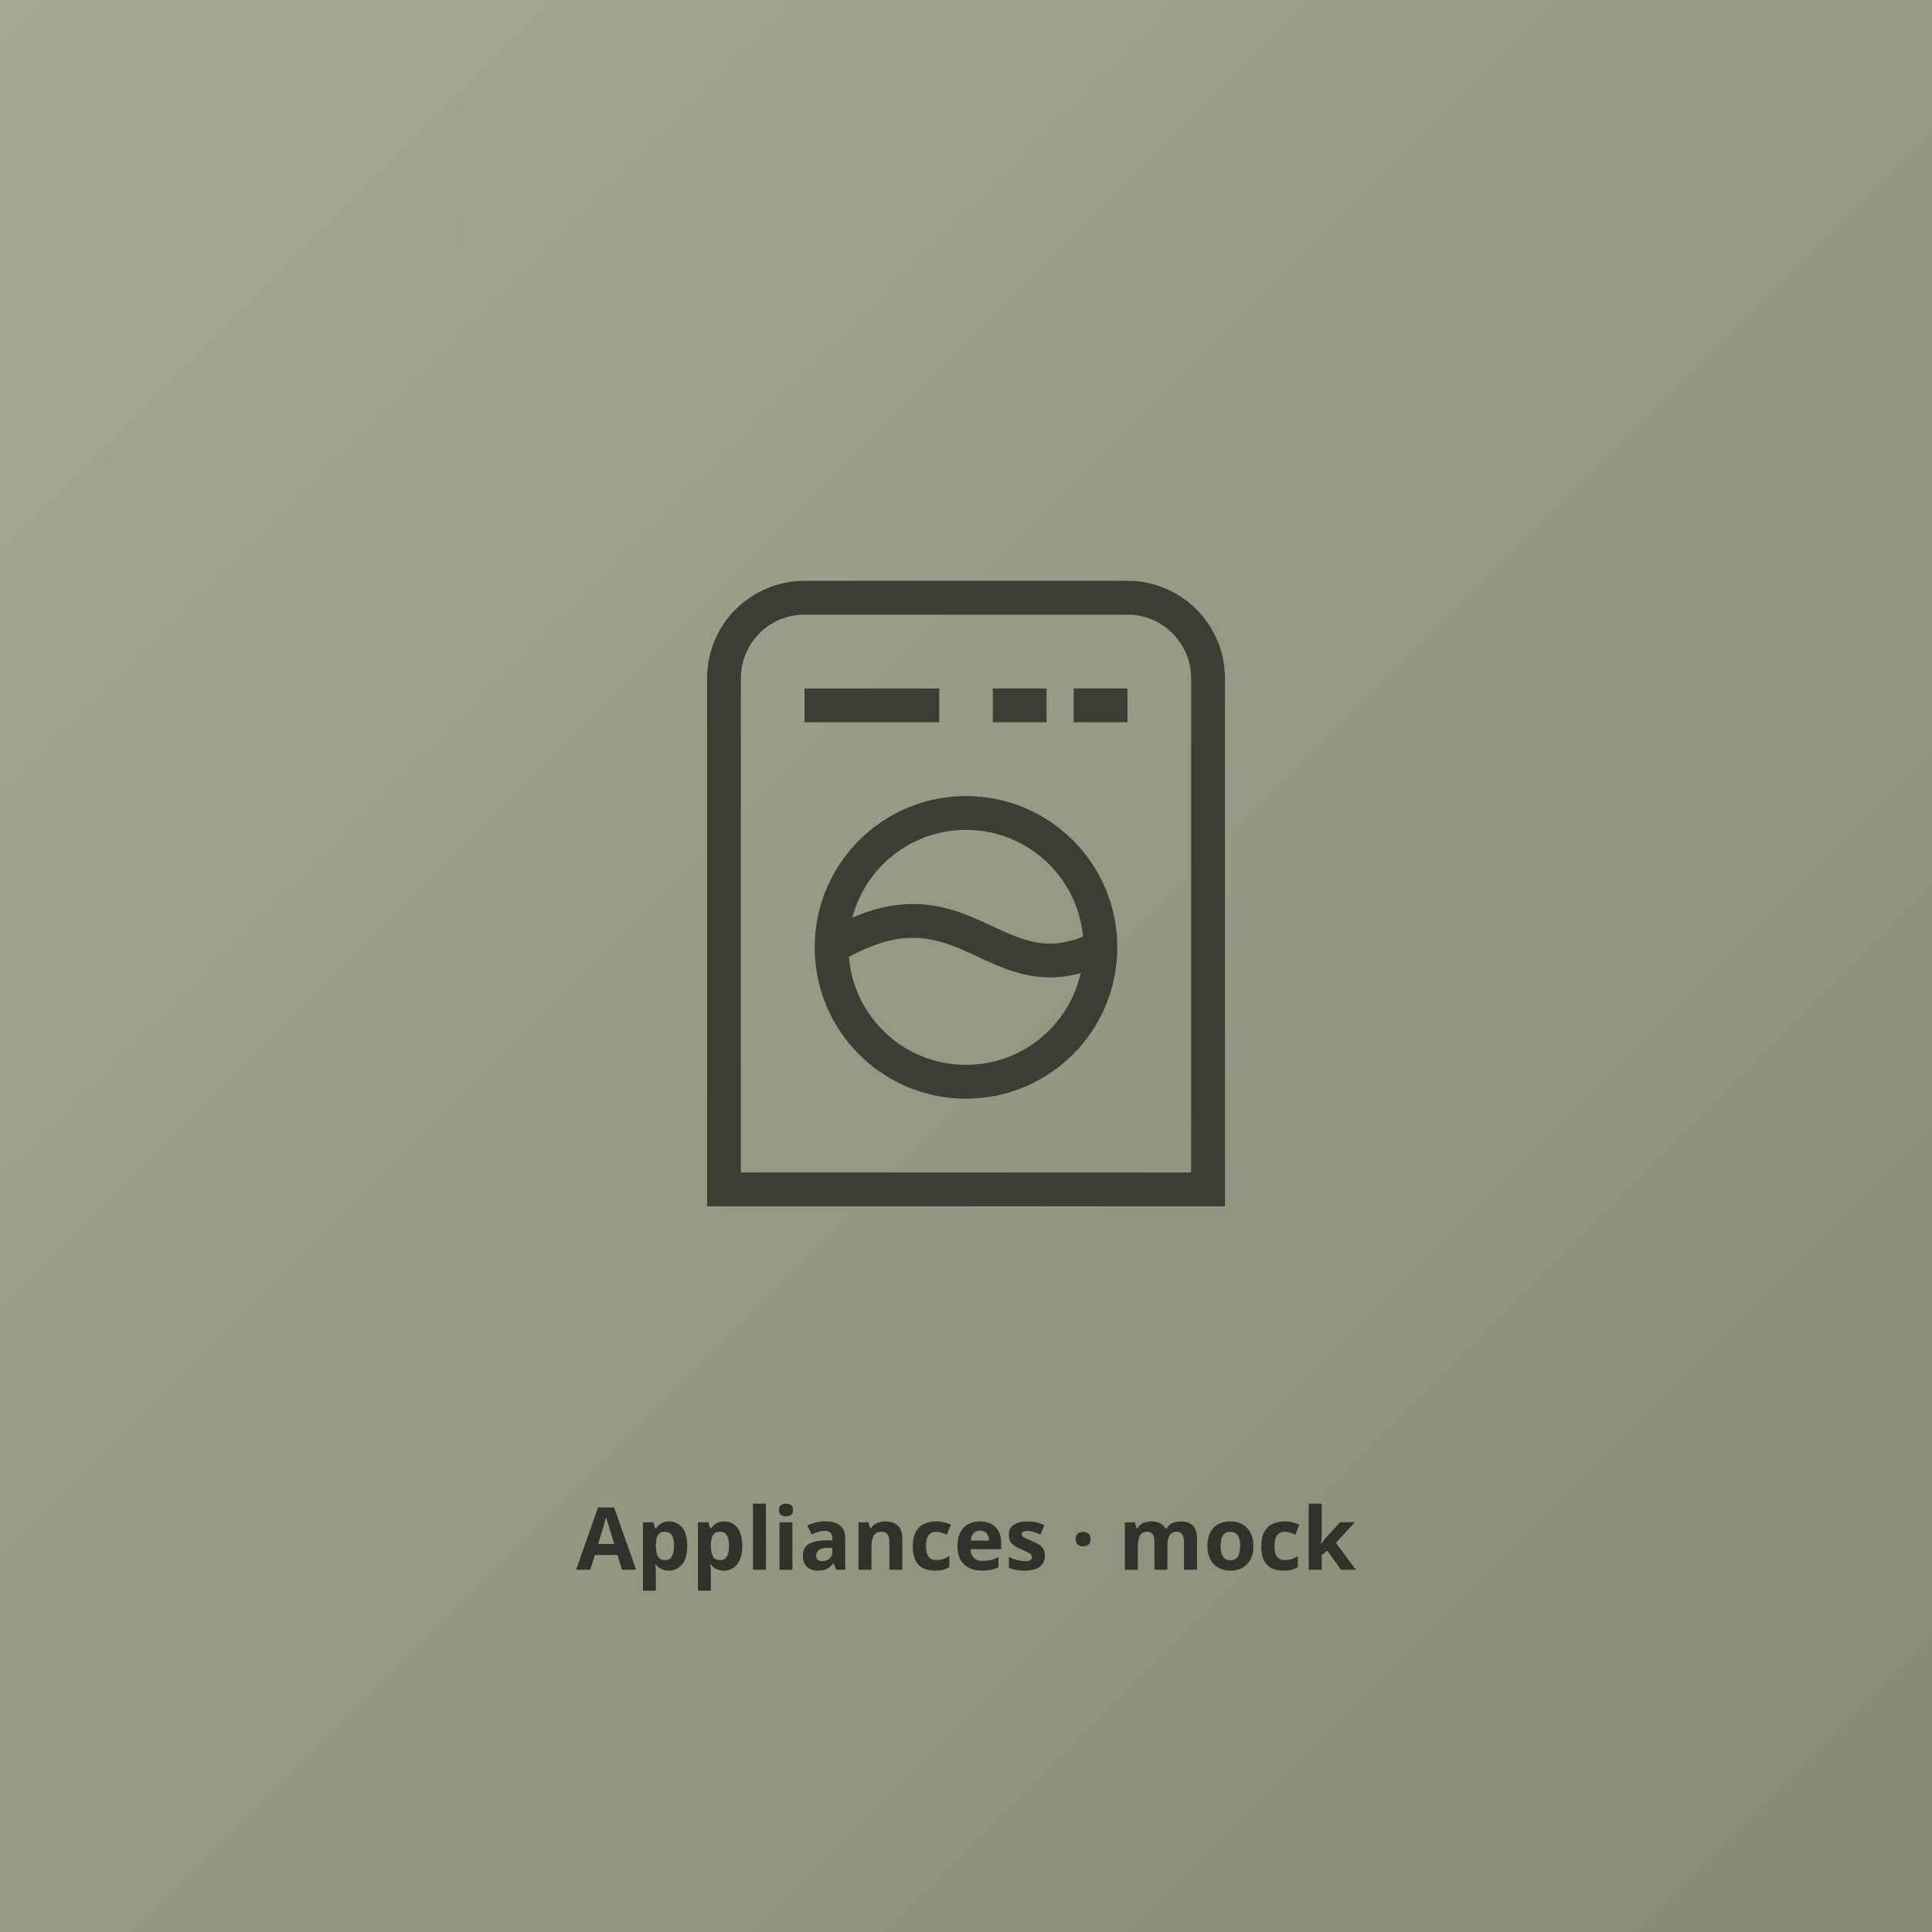
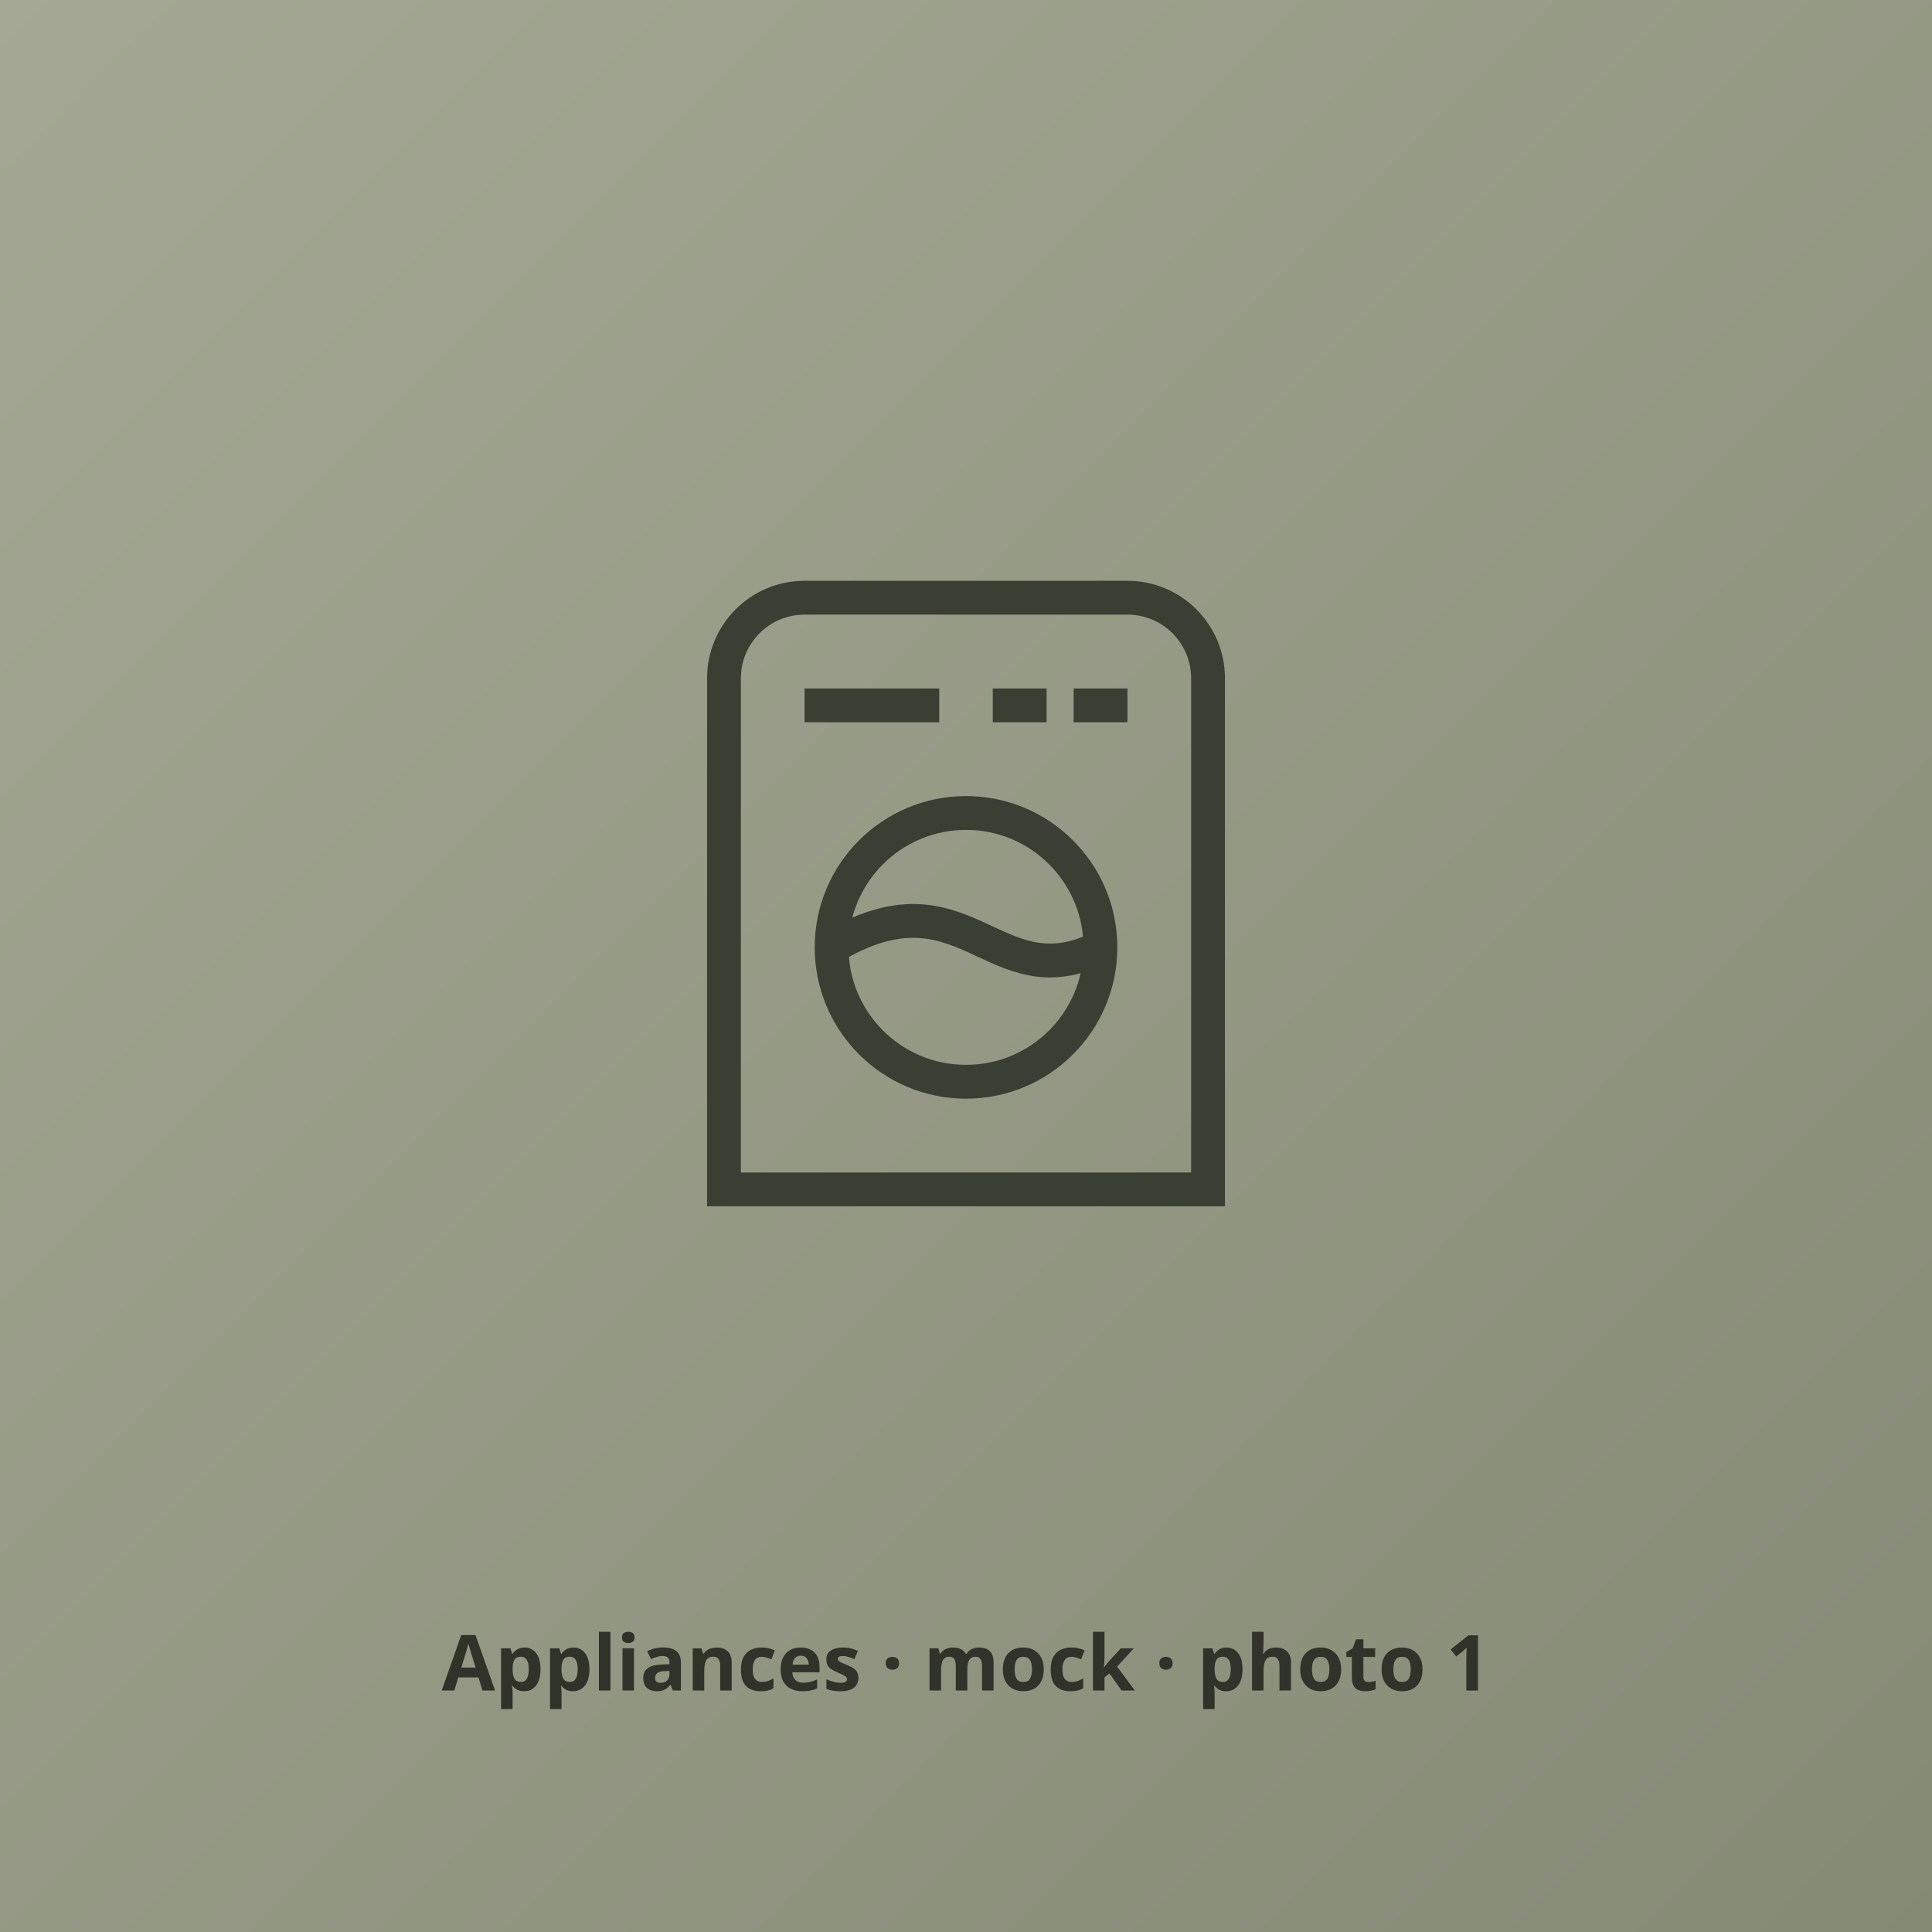
<svg xmlns="http://www.w3.org/2000/svg" width="800" height="800" viewBox="0 0 800 800">
  <defs>
    <linearGradient id="g" x1="0" y1="0" x2="1" y2="1">
      <stop offset="0" stop-color="hsl(73 10% 62%)" />
      <stop offset="1" stop-color="hsl(73 8% 50%)" />
    </linearGradient>
  </defs>
  <rect width="800" height="800" fill="url(#g)" />
-   <g transform="translate(260 230) scale(11.667)" fill="none" stroke="hsl(73 10% 22%)" stroke-width="1.2" stroke-miterlimit="10">
+   <g transform="translate(260 230) scale(11.667)" fill="none" stroke="hsl(73 10% 22%)" stroke-width="1.20" stroke-miterlimit="10">
    <path d="M6.27 1.5h11.46a2.86 2.86 0 0 1 2.86 2.86V22.5H3.41V4.36A2.86 2.86 0 0 1 6.27 1.5Z" />
    <circle cx="12" cy="13.91" r="4.77" />
    <path d="M6.27 5.32h4.78M15.82 5.32h1.91M12.95 5.32h1.91M7.23 13.91c4.77-2.86 5.72 1.91 9.54 0" />
  </g>
-   <text x="400" y="650" text-anchor="middle" font-family="sans-serif" font-size="36" font-weight="600" fill="hsl(73 10% 18%)">Appliances · mock</text>
+   <text x="400" y="700" text-anchor="middle" font-family="sans-serif" font-size="32" font-weight="600" fill="hsl(73 10% 18%)">Appliances · mock · photo 1</text>
</svg>
